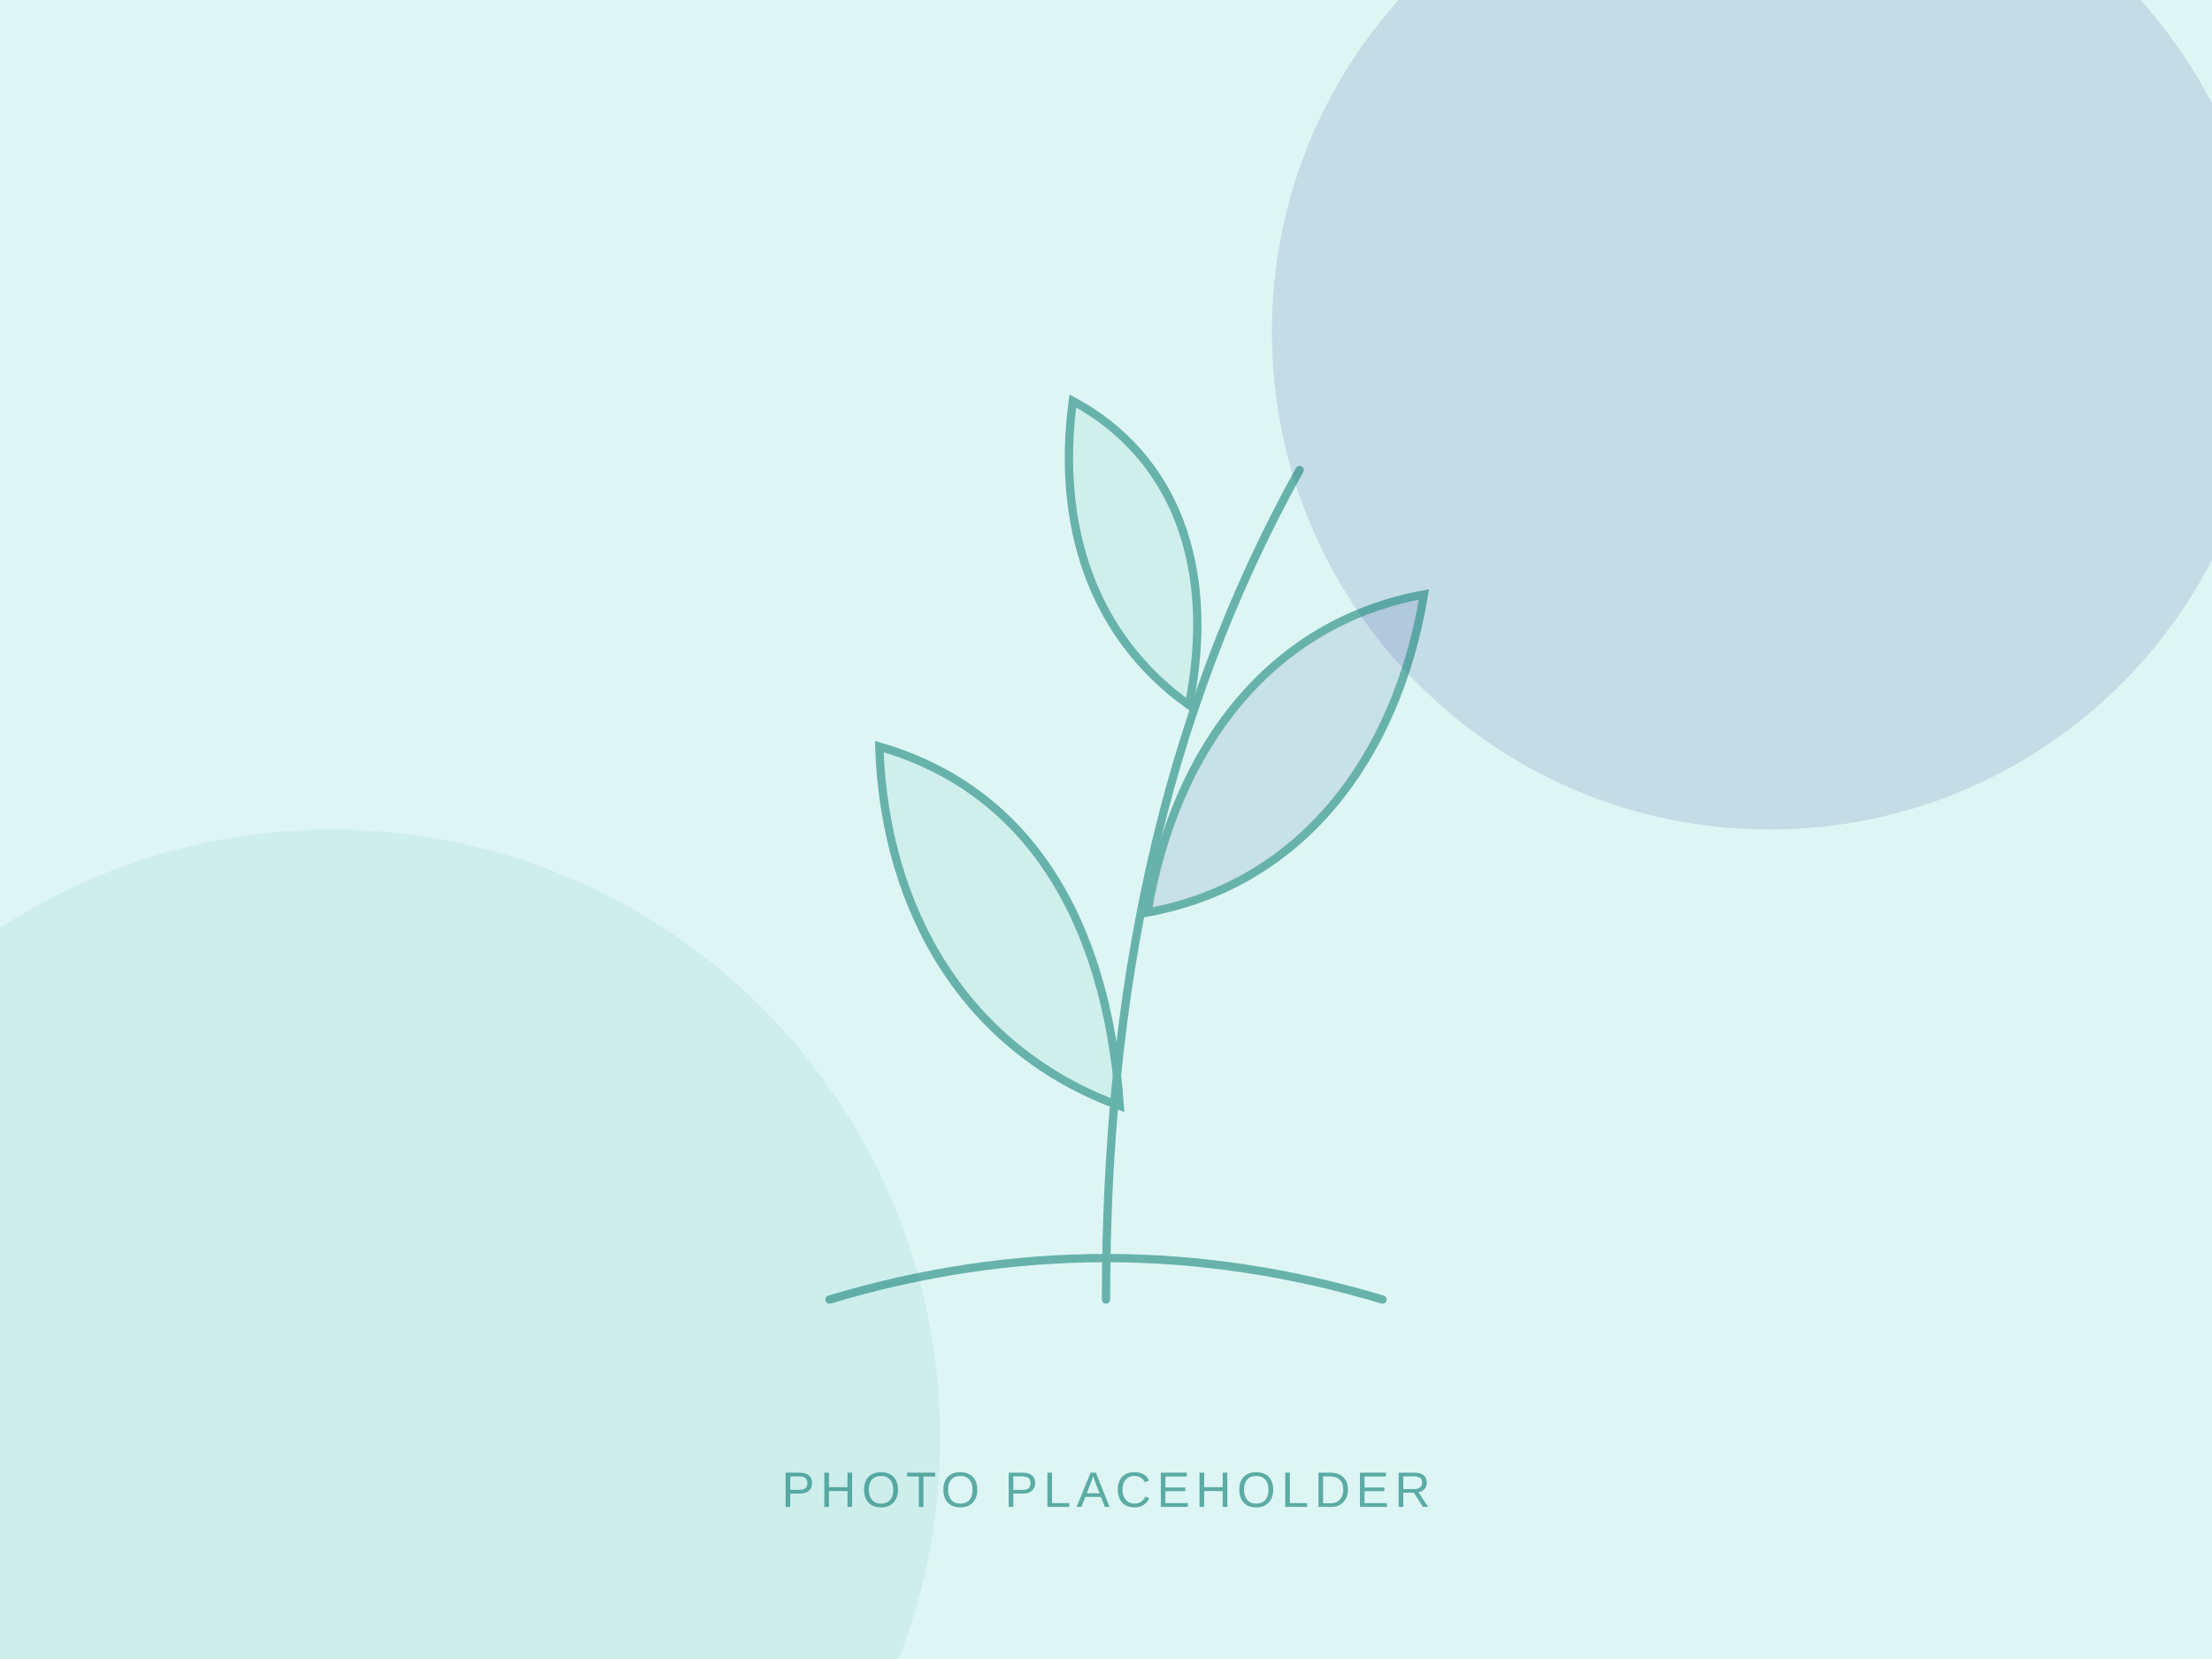
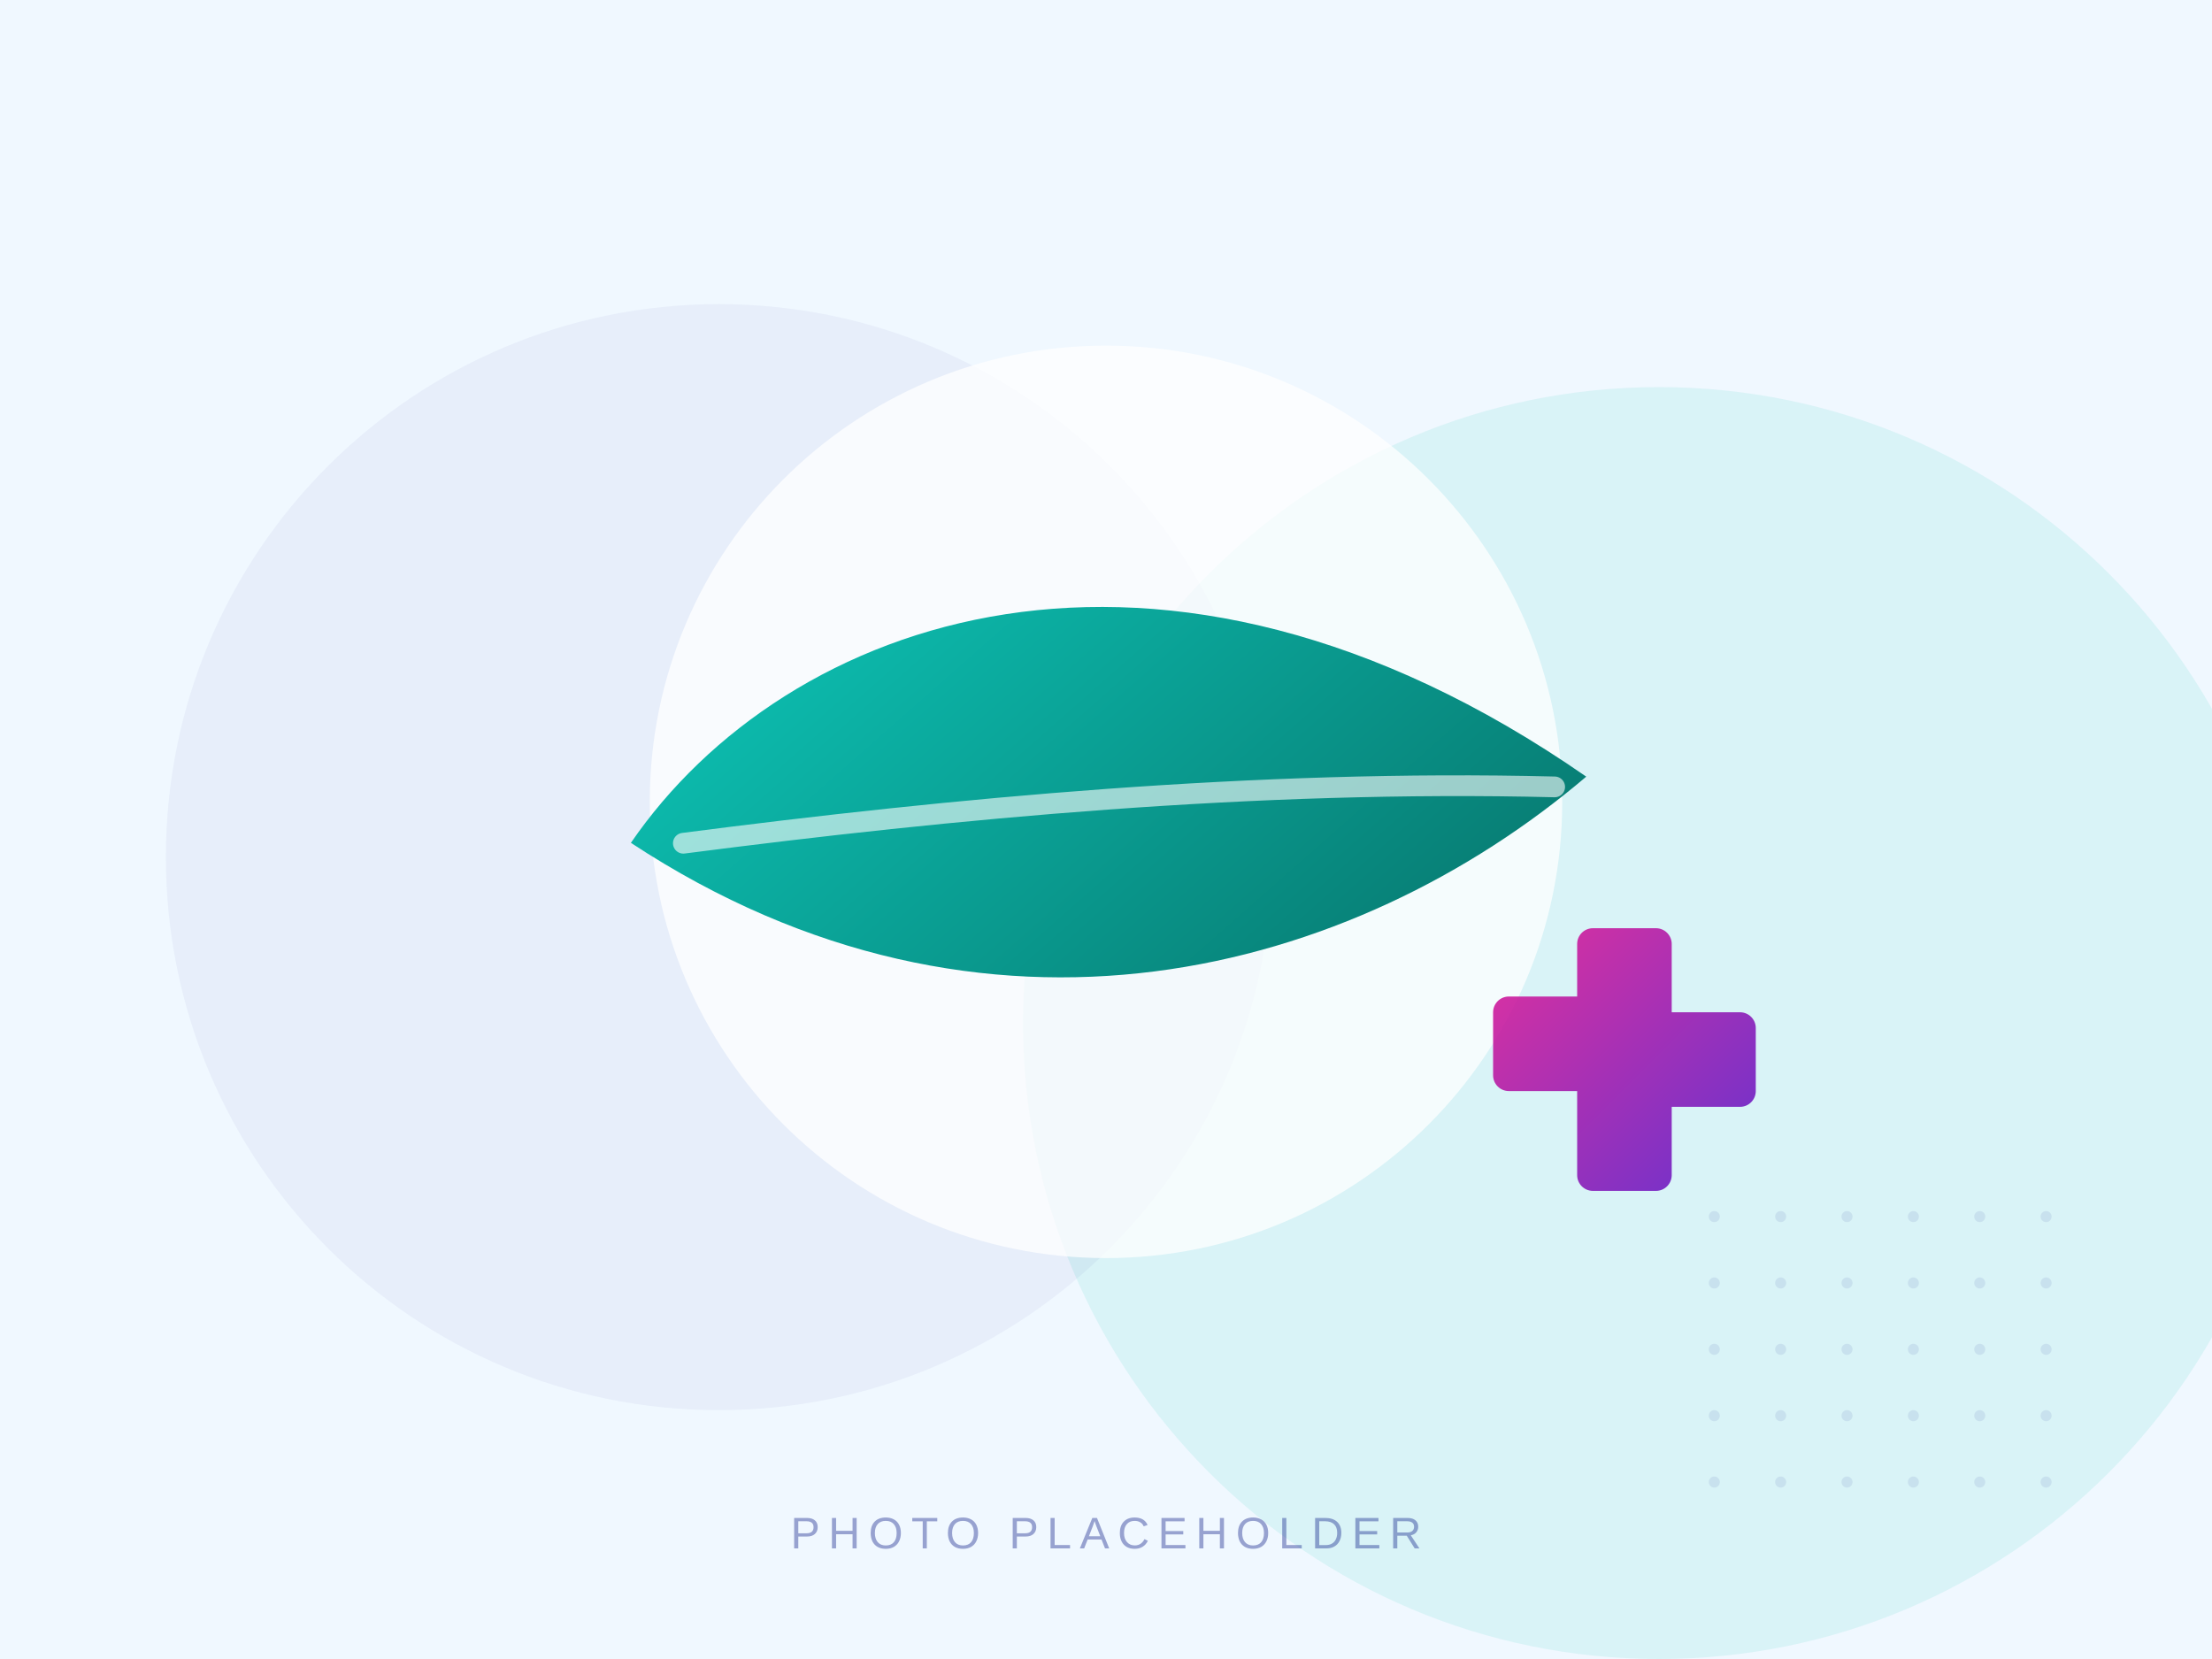
<svg xmlns="http://www.w3.org/2000/svg" viewBox="0 0 800 600" width="800" height="600">
-   <rect width="800" height="600" fill="#DDF6F3" />
-   <circle cx="640" cy="120" r="180" fill="#061685" opacity="0.12" />
-   <circle cx="120" cy="520" r="220" fill="#077A71" opacity="0.07" />
-   <g fill="none" stroke="#077A71" stroke-width="3" stroke-linecap="round" opacity="0.55">
-     <path d="M400 470 C 400 360 420 260 470 170" />
-     <path d="M405 400 C 350 380 320 330 318 270 C 370 285 400 330 405 400 Z" fill="#077A71" fill-opacity="0.12" />
-     <path d="M415 330 C 470 320 505 275 515 215 C 460 225 425 270 415 330 Z" fill="#061685" fill-opacity="0.18" />
-     <path d="M430 255 C 395 230 382 190 388 145 C 425 165 440 205 430 255 Z" fill="#077A71" fill-opacity="0.12" />
-     <path d="M300 470 Q 400 440 500 470" />
+   <defs>
+     <linearGradient id="xt3" x1="0" y1="0" x2="1" y2="1">
+       <stop offset="0" stop-color="#E01993" />
+       <stop offset="1" stop-color="#5B1BCA" />
+     </linearGradient>
+     <linearGradient id="lt3" x1="0" y1="0" x2="1" y2="1">
+       <stop offset="0" stop-color="#0DC0B2" />
+       <stop offset="1" stop-color="#077A71" />
+     </linearGradient>
+     <radialGradient id="gt3" cx="0.8" cy="0.15" r="0.9">
+       <stop offset="0" stop-color="#DDF6F3" />
+       <stop offset="1" stop-color="#F5F7FF" />
+     </radialGradient>
+   </defs>
+   <rect width="800" height="600" fill="#F0F8FF" />
+   <circle cx="600" cy="370" r="230" fill="#0DC0B2" fill-opacity="0.10" />
+   <circle cx="260" cy="310" r="200" fill="#061685" fill-opacity="0.04" />
+   <g fill="#061685" fill-opacity="0.08">
+     <circle cx="620" cy="440" r="2" />
+     <circle cx="620" cy="464" r="2" />
+     <circle cx="620" cy="488" r="2" />
+     <circle cx="620" cy="512" r="2" />
+     <circle cx="620" cy="536" r="2" />
+     <circle cx="644" cy="440" r="2" />
+     <circle cx="644" cy="464" r="2" />
+     <circle cx="644" cy="488" r="2" />
+     <circle cx="644" cy="512" r="2" />
+     <circle cx="644" cy="536" r="2" />
+     <circle cx="668" cy="440" r="2" />
+     <circle cx="668" cy="464" r="2" />
+     <circle cx="668" cy="488" r="2" />
+     <circle cx="668" cy="512" r="2" />
+     <circle cx="668" cy="536" r="2" />
+     <circle cx="692" cy="440" r="2" />
+     <circle cx="692" cy="464" r="2" />
+     <circle cx="692" cy="488" r="2" />
+     <circle cx="692" cy="512" r="2" />
+     <circle cx="692" cy="536" r="2" />
+     <circle cx="716" cy="440" r="2" />
+     <circle cx="716" cy="464" r="2" />
+     <circle cx="716" cy="488" r="2" />
+     <circle cx="716" cy="512" r="2" />
+     <circle cx="716" cy="536" r="2" />
+     <circle cx="740" cy="440" r="2" />
+     <circle cx="740" cy="464" r="2" />
+     <circle cx="740" cy="488" r="2" />
+     <circle cx="740" cy="512" r="2" />
+     <circle cx="740" cy="536" r="2" />
  </g>
-   <text x="400" y="545" text-anchor="middle" font-family="Arial, sans-serif" font-size="18" fill="#077A71" opacity="0.6" letter-spacing="2">PHOTO PLACEHOLDER</text>
+   <circle cx="400" cy="290" r="165" fill="white" fill-opacity="0.75" />
+   <g transform="translate(400 290) rotate(-18) translate(-180 -105) scale(3)">
+     <path d="M4 22C30 2 78 0 116 50 82 64 36 62 4 22Z" fill="url(#lt3)" />
+     <path d="M10 24C42 30 78 38 112 50" fill="none" stroke="white" stroke-opacity="0.6" stroke-width="2.5" stroke-linecap="round" />
+   </g>
+   <g transform="translate(540 330) scale(0.95)">
+     <path d="M38 6h24a6 6 0 0 1 6 6v26h26a6 6 0 0 1 6 6v24a6 6 0 0 1-6 6H68v26a6 6 0 0 1-6 6H38a6 6 0 0 1-6-6V68H6a6 6 0 0 1-6-6V38a6 6 0 0 1 6-6h26V12a6 6 0 0 1 6-6Z" fill="url(#xt3)" fill-opacity="0.9" />
+   </g>
+   <text x="400" y="560" text-anchor="middle" font-family="Arial, Helvetica, sans-serif" font-size="16" letter-spacing="3" fill="#061685" fill-opacity="0.38">PHOTO PLACEHOLDER</text>
</svg>
